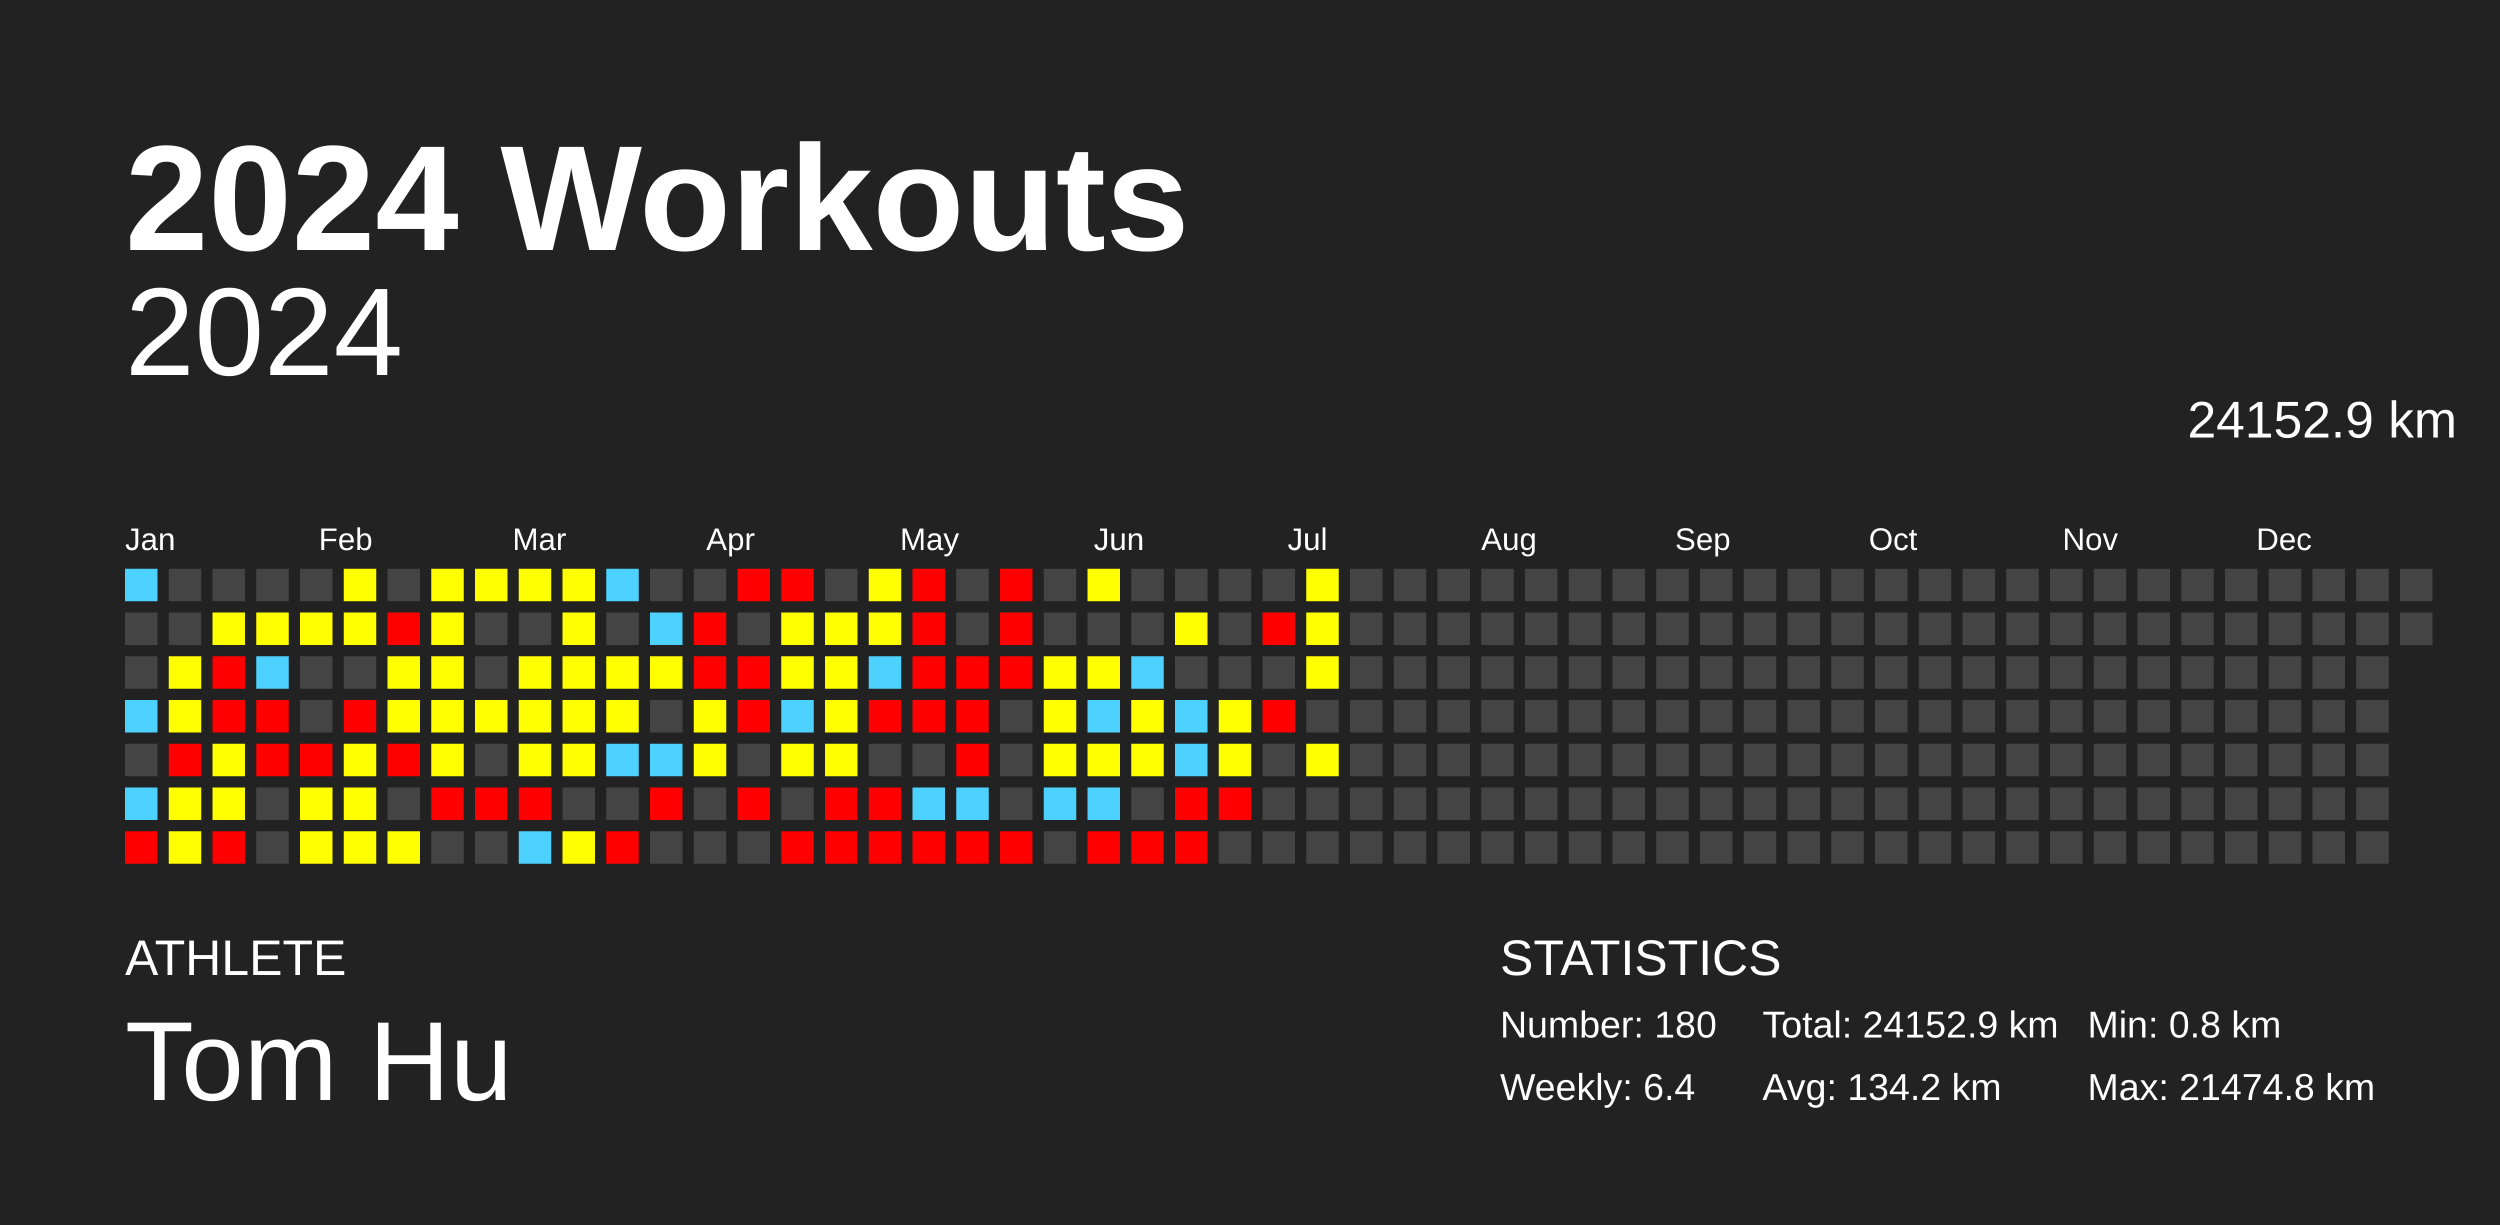
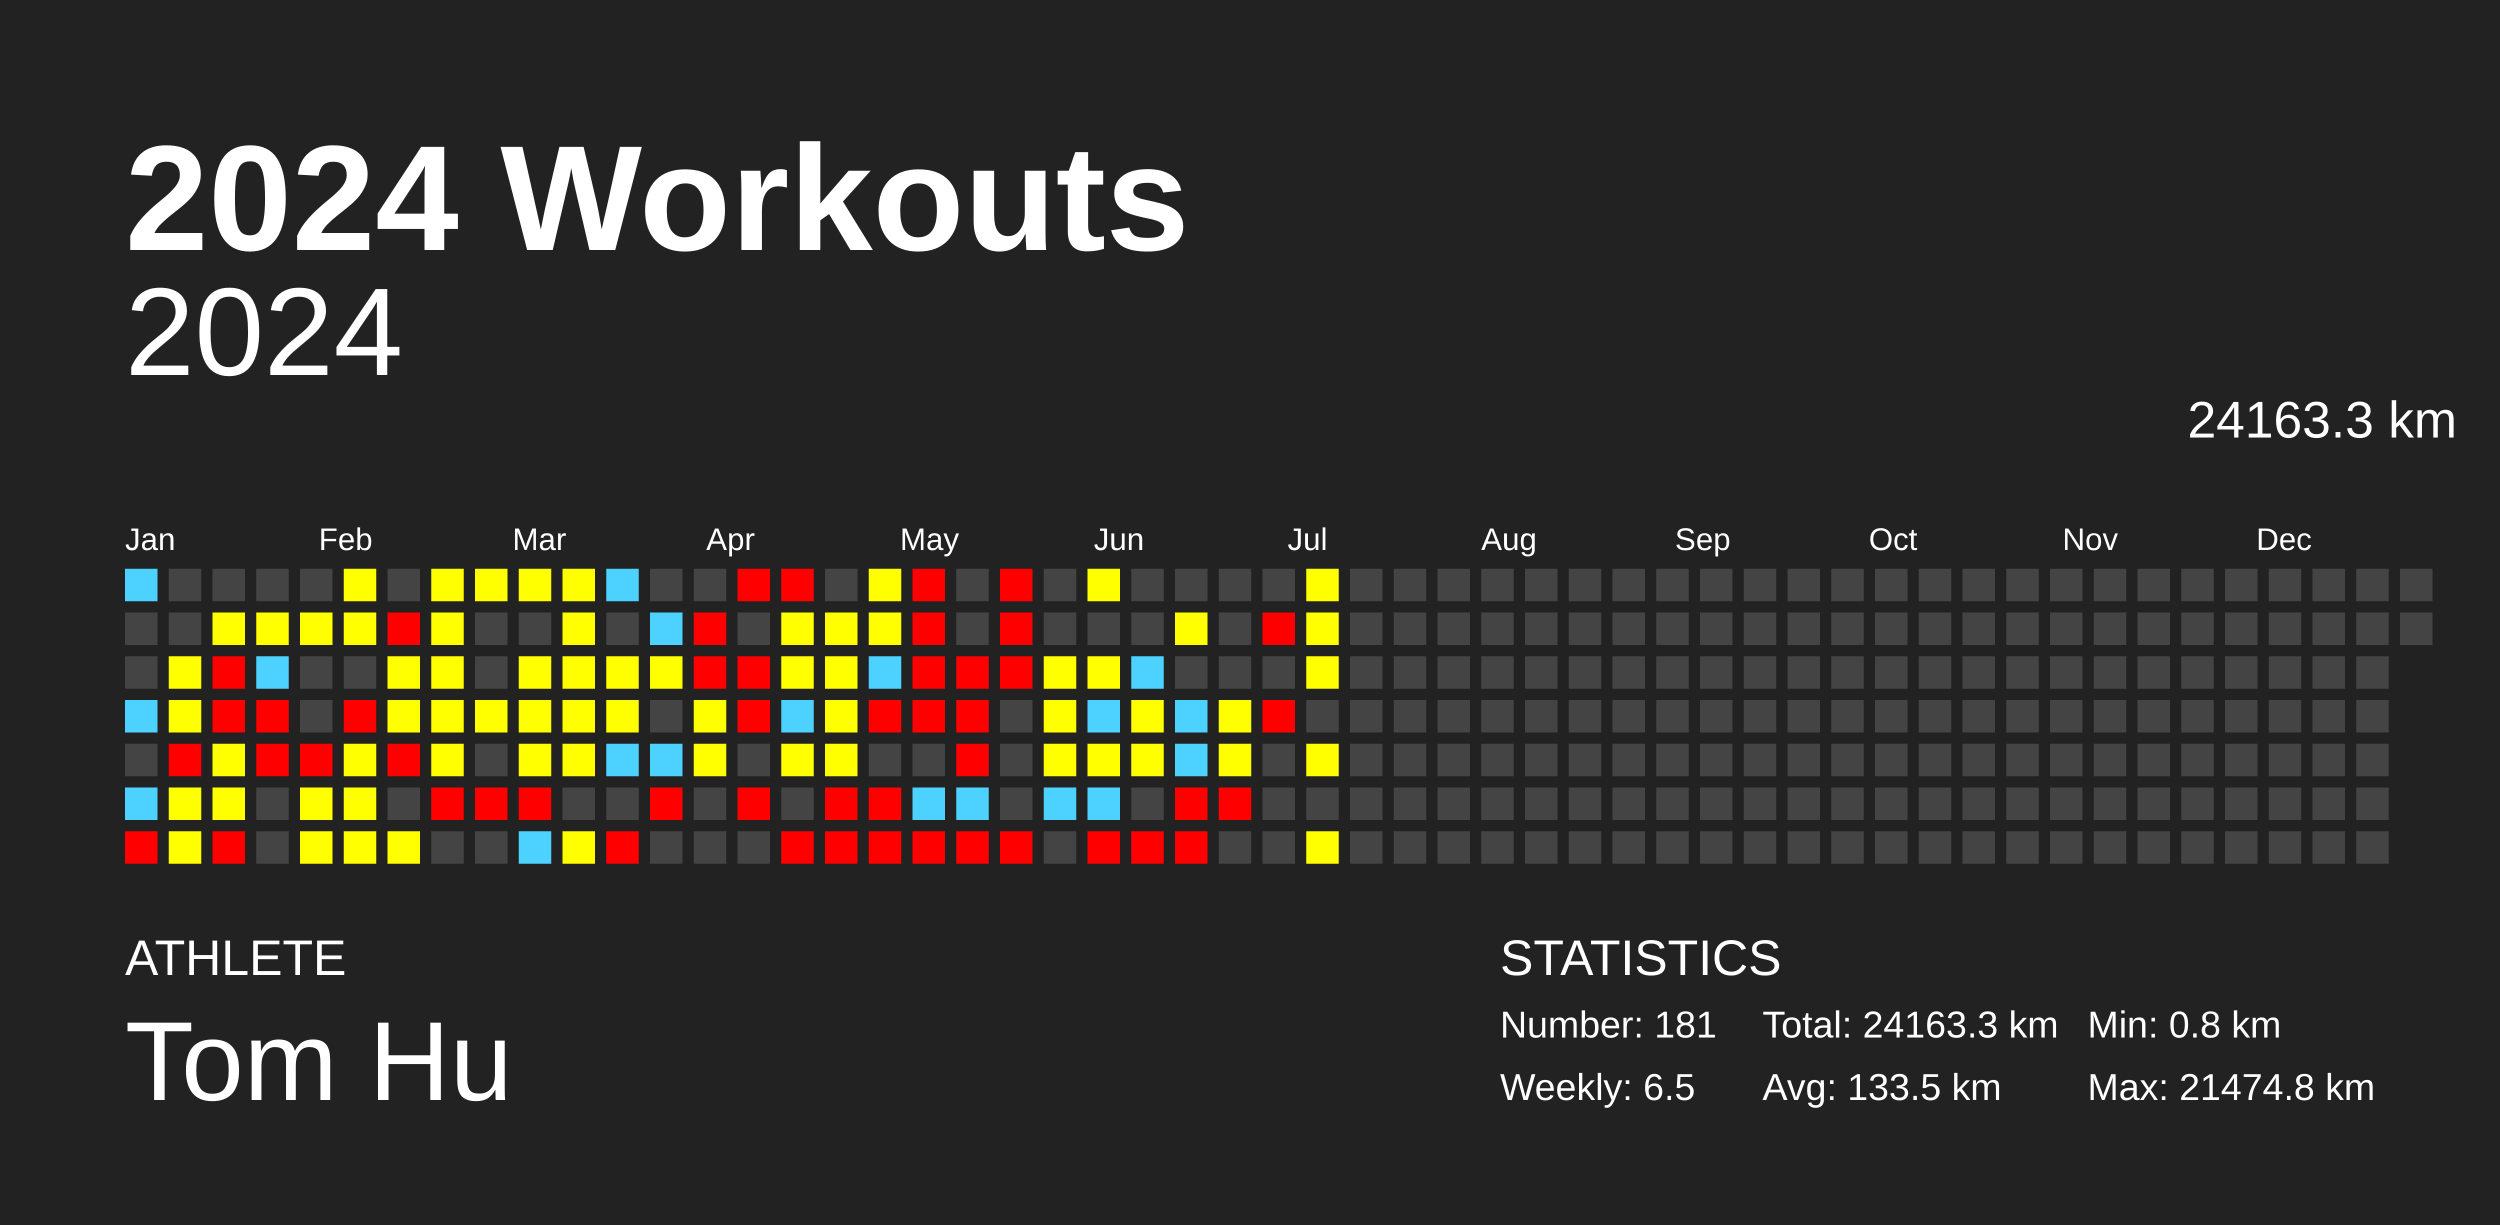
<svg xmlns="http://www.w3.org/2000/svg" baseProfile="full" height="98mm" version="1.1" viewBox="0,0,200,98" width="200mm">
  <defs />
  <rect fill="#222222" height="98" width="200" x="0" y="0" />
  <text fill="#FFFFFF" style="font-size:12px; font-family:Arial; font-weight:bold;" x="10" y="20">2024 Workouts</text>
  <text fill="#FFFFFF" style="font-size:4px; font-family:Arial" x="10" y="78">ATHLETE</text>
  <text fill="#FFFFFF" style="font-size:9px; font-family:Arial" x="10" y="88">Tom Hu</text>
  <text fill="#FFFFFF" style="font-size:4px; font-family:Arial" x="120" y="78">STATISTICS</text>
-   <text fill="#FFFFFF" style="font-size:3px; font-family:Arial" x="120" y="83">Number: 180</text>
-   <text fill="#FFFFFF" style="font-size:3px; font-family:Arial" x="120" y="88">Weekly: 6.4</text>
-   <text fill="#FFFFFF" style="font-size:3px; font-family:Arial" x="141" y="83">Total: 24152.9 km</text>
-   <text fill="#FFFFFF" style="font-size:3px; font-family:Arial" x="141" y="88">Avg: 134.2 km</text>
+   <text fill="#FFFFFF" style="font-size:3px; font-family:Arial" x="120" y="83">Number: 181</text>
+   <text fill="#FFFFFF" style="font-size:3px; font-family:Arial" x="120" y="88">Weekly: 6.5</text>
+   <text fill="#FFFFFF" style="font-size:3px; font-family:Arial" x="141" y="83">Total: 24163.3 km</text>
+   <text fill="#FFFFFF" style="font-size:3px; font-family:Arial" x="141" y="88">Avg: 133.5 km</text>
  <text fill="#FFFFFF" style="font-size:3px; font-family:Arial" x="167" y="83">Min: 0.8 km</text>
  <text fill="#FFFFFF" style="font-size:3px; font-family:Arial" x="167" y="88">Max: 21474.8 km</text>
  <text alignment-baseline="hanging" fill="#FFFFFF" style="font-size:10.0px; font-family:Arial;" x="10" y="30">2024</text>
-   <text alignment-baseline="hanging" fill="#FFFFFF" style="font-size:4.125px; font-family:Arial;" x="175" y="35">24152.9 km</text>
+   <text alignment-baseline="hanging" fill="#FFFFFF" style="font-size:4.125px; font-family:Arial;" x="175" y="35">24163.3 km</text>
  <text fill="#FFFFFF" style="font-size:2.5px; font-family:Arial" x="10.0" y="44">Jan</text>
  <text fill="#FFFFFF" style="font-size:2.5px; font-family:Arial" x="25.5" y="44">Feb</text>
  <text fill="#FFFFFF" style="font-size:2.5px; font-family:Arial" x="41.0" y="44">Mar</text>
  <text fill="#FFFFFF" style="font-size:2.5px; font-family:Arial" x="56.5" y="44">Apr</text>
  <text fill="#FFFFFF" style="font-size:2.5px; font-family:Arial" x="72.0" y="44">May</text>
  <text fill="#FFFFFF" style="font-size:2.5px; font-family:Arial" x="87.5" y="44">Jun</text>
  <text fill="#FFFFFF" style="font-size:2.5px; font-family:Arial" x="103.0" y="44">Jul</text>
  <text fill="#FFFFFF" style="font-size:2.5px; font-family:Arial" x="118.5" y="44">Aug</text>
  <text fill="#FFFFFF" style="font-size:2.5px; font-family:Arial" x="134.0" y="44">Sep</text>
  <text fill="#FFFFFF" style="font-size:2.5px; font-family:Arial" x="149.5" y="44">Oct</text>
  <text fill="#FFFFFF" style="font-size:2.5px; font-family:Arial" x="165.0" y="44">Nov</text>
  <text fill="#FFFFFF" style="font-size:2.5px; font-family:Arial" x="180.5" y="44">Dec</text>
  <rect fill="#4dd2ff" height="2.6" width="2.6" x="10.0" y="45.5" />
  <rect fill="#444444" height="2.6" width="2.6" x="10.0" y="49.0" />
  <rect fill="#444444" height="2.6" width="2.6" x="10.0" y="52.5" />
  <rect fill="#4dd2ff" height="2.6" width="2.6" x="10.0" y="56.0" />
  <rect fill="#444444" height="2.6" width="2.6" x="10.0" y="59.5" />
  <rect fill="#4dd2ff" height="2.6" width="2.6" x="10.0" y="63.0" />
  <rect fill="red" height="2.6" width="2.6" x="10.0" y="66.5" />
  <rect fill="#444444" height="2.6" width="2.6" x="13.5" y="45.5" />
  <rect fill="#444444" height="2.6" width="2.6" x="13.5" y="49.0" />
  <rect fill="#ffff00" height="2.6" width="2.6" x="13.5" y="52.5" />
  <rect fill="#ffff00" height="2.6" width="2.6" x="13.5" y="56.0" />
  <rect fill="red" height="2.6" width="2.6" x="13.5" y="59.5" />
  <rect fill="#ffff00" height="2.6" width="2.6" x="13.5" y="63.0" />
  <rect fill="#ffff00" height="2.6" width="2.6" x="13.5" y="66.5" />
  <rect fill="#444444" height="2.6" width="2.6" x="17.0" y="45.5" />
  <rect fill="#ffff00" height="2.6" width="2.6" x="17.0" y="49.0" />
  <rect fill="red" height="2.6" width="2.6" x="17.0" y="52.5" />
  <rect fill="red" height="2.6" width="2.6" x="17.0" y="56.0" />
  <rect fill="#ffff00" height="2.6" width="2.6" x="17.0" y="59.5" />
  <rect fill="#ffff00" height="2.6" width="2.6" x="17.0" y="63.0" />
  <rect fill="red" height="2.6" width="2.6" x="17.0" y="66.5" />
  <rect fill="#444444" height="2.6" width="2.6" x="20.5" y="45.5" />
  <rect fill="#ffff00" height="2.6" width="2.6" x="20.5" y="49.0" />
  <rect fill="#4dd2ff" height="2.6" width="2.6" x="20.5" y="52.5" />
  <rect fill="red" height="2.6" width="2.6" x="20.5" y="56.0" />
  <rect fill="red" height="2.6" width="2.6" x="20.5" y="59.5" />
  <rect fill="#444444" height="2.6" width="2.6" x="20.5" y="63.0" />
  <rect fill="#444444" height="2.6" width="2.6" x="20.5" y="66.5" />
  <rect fill="#444444" height="2.6" width="2.6" x="24.0" y="45.5" />
  <rect fill="#ffff00" height="2.6" width="2.6" x="24.0" y="49.0" />
  <rect fill="#444444" height="2.6" width="2.6" x="24.0" y="52.5" />
  <rect fill="#444444" height="2.6" width="2.6" x="24.0" y="56.0" />
  <rect fill="red" height="2.6" width="2.6" x="24.0" y="59.5" />
  <rect fill="#ffff00" height="2.6" width="2.6" x="24.0" y="63.0" />
  <rect fill="#ffff00" height="2.6" width="2.6" x="24.0" y="66.5" />
  <rect fill="#ffff00" height="2.6" width="2.6" x="27.5" y="45.5" />
  <rect fill="#ffff00" height="2.6" width="2.6" x="27.5" y="49.0" />
  <rect fill="#444444" height="2.6" width="2.6" x="27.5" y="52.5" />
  <rect fill="red" height="2.6" width="2.6" x="27.5" y="56.0" />
  <rect fill="#ffff00" height="2.6" width="2.6" x="27.5" y="59.5" />
  <rect fill="#ffff00" height="2.6" width="2.6" x="27.5" y="63.0" />
  <rect fill="#ffff00" height="2.6" width="2.6" x="27.5" y="66.5" />
  <rect fill="#444444" height="2.6" width="2.6" x="31.0" y="45.5" />
  <rect fill="red" height="2.6" width="2.6" x="31.0" y="49.0" />
  <rect fill="#ffff00" height="2.6" width="2.6" x="31.0" y="52.5" />
  <rect fill="#ffff00" height="2.6" width="2.6" x="31.0" y="56.0" />
  <rect fill="red" height="2.6" width="2.6" x="31.0" y="59.5" />
  <rect fill="#444444" height="2.6" width="2.6" x="31.0" y="63.0" />
  <rect fill="#ffff00" height="2.6" width="2.6" x="31.0" y="66.5" />
  <rect fill="#ffff00" height="2.6" width="2.6" x="34.5" y="45.5" />
  <rect fill="#ffff00" height="2.6" width="2.6" x="34.5" y="49.0" />
  <rect fill="#ffff00" height="2.6" width="2.6" x="34.5" y="52.5" />
  <rect fill="#ffff00" height="2.6" width="2.6" x="34.5" y="56.0" />
  <rect fill="#ffff00" height="2.6" width="2.6" x="34.5" y="59.5" />
  <rect fill="red" height="2.6" width="2.6" x="34.5" y="63.0" />
  <rect fill="#444444" height="2.6" width="2.6" x="34.5" y="66.5" />
  <rect fill="#ffff00" height="2.6" width="2.6" x="38.0" y="45.5" />
  <rect fill="#444444" height="2.6" width="2.6" x="38.0" y="49.0" />
  <rect fill="#444444" height="2.6" width="2.6" x="38.0" y="52.5" />
  <rect fill="#ffff00" height="2.6" width="2.6" x="38.0" y="56.0" />
  <rect fill="#444444" height="2.6" width="2.6" x="38.0" y="59.5" />
  <rect fill="red" height="2.6" width="2.6" x="38.0" y="63.0" />
  <rect fill="#444444" height="2.6" width="2.6" x="38.0" y="66.5" />
  <rect fill="#ffff00" height="2.6" width="2.6" x="41.5" y="45.5" />
  <rect fill="#444444" height="2.6" width="2.6" x="41.5" y="49.0" />
  <rect fill="#ffff00" height="2.6" width="2.6" x="41.5" y="52.5" />
  <rect fill="#ffff00" height="2.6" width="2.6" x="41.5" y="56.0" />
  <rect fill="#ffff00" height="2.6" width="2.6" x="41.5" y="59.5" />
  <rect fill="red" height="2.6" width="2.6" x="41.5" y="63.0" />
  <rect fill="#4dd2ff" height="2.6" width="2.6" x="41.5" y="66.5" />
  <rect fill="#ffff00" height="2.6" width="2.6" x="45.0" y="45.5" />
  <rect fill="#ffff00" height="2.6" width="2.6" x="45.0" y="49.0" />
  <rect fill="#ffff00" height="2.6" width="2.6" x="45.0" y="52.5" />
  <rect fill="#ffff00" height="2.6" width="2.6" x="45.0" y="56.0" />
  <rect fill="#ffff00" height="2.6" width="2.6" x="45.0" y="59.5" />
  <rect fill="#444444" height="2.6" width="2.6" x="45.0" y="63.0" />
  <rect fill="#ffff00" height="2.6" width="2.6" x="45.0" y="66.5" />
  <rect fill="#4dd2ff" height="2.6" width="2.6" x="48.5" y="45.5" />
  <rect fill="#444444" height="2.6" width="2.6" x="48.5" y="49.0" />
  <rect fill="#ffff00" height="2.6" width="2.6" x="48.5" y="52.5" />
  <rect fill="#ffff00" height="2.6" width="2.6" x="48.5" y="56.0" />
  <rect fill="#4dd2ff" height="2.6" width="2.6" x="48.5" y="59.5" />
  <rect fill="#444444" height="2.6" width="2.6" x="48.5" y="63.0" />
  <rect fill="red" height="2.6" width="2.6" x="48.5" y="66.5" />
  <rect fill="#444444" height="2.6" width="2.6" x="52.0" y="45.5" />
  <rect fill="#4dd2ff" height="2.6" width="2.6" x="52.0" y="49.0" />
  <rect fill="#ffff00" height="2.6" width="2.6" x="52.0" y="52.5" />
  <rect fill="#444444" height="2.6" width="2.6" x="52.0" y="56.0" />
  <rect fill="#4dd2ff" height="2.6" width="2.6" x="52.0" y="59.5" />
  <rect fill="red" height="2.6" width="2.6" x="52.0" y="63.0" />
  <rect fill="#444444" height="2.6" width="2.6" x="52.0" y="66.5" />
  <rect fill="#444444" height="2.6" width="2.6" x="55.5" y="45.5" />
  <rect fill="red" height="2.6" width="2.6" x="55.5" y="49.0" />
  <rect fill="red" height="2.6" width="2.6" x="55.5" y="52.5" />
  <rect fill="#ffff00" height="2.6" width="2.6" x="55.5" y="56.0" />
  <rect fill="#ffff00" height="2.6" width="2.6" x="55.5" y="59.5" />
  <rect fill="#444444" height="2.6" width="2.6" x="55.5" y="63.0" />
  <rect fill="#444444" height="2.6" width="2.6" x="55.5" y="66.5" />
  <rect fill="red" height="2.6" width="2.6" x="59.0" y="45.5" />
  <rect fill="#444444" height="2.6" width="2.6" x="59.0" y="49.0" />
  <rect fill="red" height="2.6" width="2.6" x="59.0" y="52.5" />
  <rect fill="red" height="2.6" width="2.6" x="59.0" y="56.0" />
  <rect fill="#444444" height="2.6" width="2.6" x="59.0" y="59.5" />
  <rect fill="red" height="2.6" width="2.6" x="59.0" y="63.0" />
  <rect fill="#444444" height="2.6" width="2.6" x="59.0" y="66.5" />
  <rect fill="red" height="2.6" width="2.6" x="62.5" y="45.5" />
  <rect fill="#ffff00" height="2.6" width="2.6" x="62.5" y="49.0" />
  <rect fill="#ffff00" height="2.6" width="2.6" x="62.5" y="52.5" />
  <rect fill="#4dd2ff" height="2.6" width="2.6" x="62.5" y="56.0" />
  <rect fill="#ffff00" height="2.6" width="2.6" x="62.5" y="59.5" />
  <rect fill="#444444" height="2.6" width="2.6" x="62.5" y="63.0" />
  <rect fill="red" height="2.6" width="2.6" x="62.5" y="66.5" />
  <rect fill="#444444" height="2.6" width="2.6" x="66.0" y="45.5" />
  <rect fill="#ffff00" height="2.6" width="2.6" x="66.0" y="49.0" />
  <rect fill="#ffff00" height="2.6" width="2.6" x="66.0" y="52.5" />
  <rect fill="#ffff00" height="2.6" width="2.6" x="66.0" y="56.0" />
  <rect fill="#ffff00" height="2.6" width="2.6" x="66.0" y="59.5" />
  <rect fill="red" height="2.6" width="2.6" x="66.0" y="63.0" />
  <rect fill="red" height="2.6" width="2.6" x="66.0" y="66.5" />
  <rect fill="#ffff00" height="2.6" width="2.6" x="69.5" y="45.5" />
  <rect fill="#ffff00" height="2.6" width="2.6" x="69.5" y="49.0" />
  <rect fill="#4dd2ff" height="2.6" width="2.6" x="69.5" y="52.5" />
  <rect fill="red" height="2.6" width="2.6" x="69.5" y="56.0" />
  <rect fill="#444444" height="2.6" width="2.6" x="69.5" y="59.5" />
  <rect fill="red" height="2.6" width="2.6" x="69.5" y="63.0" />
  <rect fill="red" height="2.6" width="2.6" x="69.5" y="66.5" />
  <rect fill="red" height="2.6" width="2.6" x="73.0" y="45.5" />
  <rect fill="red" height="2.6" width="2.6" x="73.0" y="49.0" />
  <rect fill="red" height="2.6" width="2.6" x="73.0" y="52.5" />
  <rect fill="red" height="2.6" width="2.6" x="73.0" y="56.0" />
  <rect fill="#444444" height="2.6" width="2.6" x="73.0" y="59.5" />
  <rect fill="#4dd2ff" height="2.6" width="2.6" x="73.0" y="63.0" />
  <rect fill="red" height="2.6" width="2.6" x="73.0" y="66.5" />
  <rect fill="#444444" height="2.6" width="2.6" x="76.5" y="45.5" />
  <rect fill="#444444" height="2.6" width="2.6" x="76.5" y="49.0" />
  <rect fill="red" height="2.6" width="2.6" x="76.5" y="52.5" />
  <rect fill="red" height="2.6" width="2.6" x="76.5" y="56.0" />
  <rect fill="red" height="2.6" width="2.6" x="76.5" y="59.5" />
  <rect fill="#4dd2ff" height="2.6" width="2.6" x="76.5" y="63.0" />
  <rect fill="red" height="2.6" width="2.6" x="76.5" y="66.5" />
  <rect fill="red" height="2.6" width="2.6" x="80.0" y="45.5" />
  <rect fill="red" height="2.6" width="2.6" x="80.0" y="49.0" />
  <rect fill="red" height="2.6" width="2.6" x="80.0" y="52.5" />
  <rect fill="#444444" height="2.6" width="2.6" x="80.0" y="56.0" />
  <rect fill="#444444" height="2.6" width="2.6" x="80.0" y="59.5" />
  <rect fill="#444444" height="2.6" width="2.6" x="80.0" y="63.0" />
  <rect fill="red" height="2.6" width="2.6" x="80.0" y="66.5" />
  <rect fill="#444444" height="2.6" width="2.6" x="83.5" y="45.5" />
  <rect fill="#444444" height="2.6" width="2.6" x="83.5" y="49.0" />
  <rect fill="#ffff00" height="2.6" width="2.6" x="83.5" y="52.5" />
  <rect fill="#ffff00" height="2.6" width="2.6" x="83.5" y="56.0" />
  <rect fill="#ffff00" height="2.6" width="2.6" x="83.5" y="59.5" />
  <rect fill="#4dd2ff" height="2.6" width="2.6" x="83.5" y="63.0" />
  <rect fill="#444444" height="2.6" width="2.6" x="83.5" y="66.5" />
  <rect fill="#ffff00" height="2.6" width="2.6" x="87.0" y="45.5" />
  <rect fill="#444444" height="2.6" width="2.6" x="87.0" y="49.0" />
  <rect fill="#ffff00" height="2.6" width="2.6" x="87.0" y="52.5" />
  <rect fill="#4dd2ff" height="2.6" width="2.6" x="87.0" y="56.0" />
  <rect fill="#ffff00" height="2.6" width="2.6" x="87.0" y="59.5" />
  <rect fill="#4dd2ff" height="2.6" width="2.6" x="87.0" y="63.0" />
  <rect fill="red" height="2.6" width="2.6" x="87.0" y="66.5" />
  <rect fill="#444444" height="2.6" width="2.6" x="90.5" y="45.5" />
  <rect fill="#444444" height="2.6" width="2.6" x="90.5" y="49.0" />
  <rect fill="#4dd2ff" height="2.6" width="2.6" x="90.5" y="52.5" />
  <rect fill="#ffff00" height="2.6" width="2.6" x="90.5" y="56.0" />
  <rect fill="#ffff00" height="2.6" width="2.6" x="90.5" y="59.5" />
  <rect fill="#444444" height="2.6" width="2.6" x="90.5" y="63.0" />
  <rect fill="red" height="2.6" width="2.6" x="90.5" y="66.5" />
  <rect fill="#444444" height="2.6" width="2.6" x="94.0" y="45.5" />
  <rect fill="#ffff00" height="2.6" width="2.6" x="94.0" y="49.0" />
  <rect fill="#444444" height="2.6" width="2.6" x="94.0" y="52.5" />
  <rect fill="#4dd2ff" height="2.6" width="2.6" x="94.0" y="56.0" />
  <rect fill="#4dd2ff" height="2.6" width="2.6" x="94.0" y="59.5" />
  <rect fill="red" height="2.6" width="2.6" x="94.0" y="63.0" />
  <rect fill="red" height="2.6" width="2.6" x="94.0" y="66.5" />
  <rect fill="#444444" height="2.6" width="2.6" x="97.5" y="45.5" />
  <rect fill="#444444" height="2.6" width="2.6" x="97.5" y="49.0" />
  <rect fill="#444444" height="2.6" width="2.6" x="97.5" y="52.5" />
  <rect fill="#ffff00" height="2.6" width="2.6" x="97.5" y="56.0" />
  <rect fill="#ffff00" height="2.6" width="2.6" x="97.5" y="59.5" />
  <rect fill="red" height="2.6" width="2.6" x="97.5" y="63.0" />
  <rect fill="#444444" height="2.6" width="2.6" x="97.5" y="66.5" />
  <rect fill="#444444" height="2.6" width="2.6" x="101.0" y="45.5" />
  <rect fill="red" height="2.6" width="2.6" x="101.0" y="49.0" />
  <rect fill="#444444" height="2.6" width="2.6" x="101.0" y="52.5" />
  <rect fill="red" height="2.6" width="2.6" x="101.0" y="56.0" />
  <rect fill="#444444" height="2.6" width="2.6" x="101.0" y="59.5" />
  <rect fill="#444444" height="2.6" width="2.6" x="101.0" y="63.0" />
  <rect fill="#444444" height="2.6" width="2.6" x="101.0" y="66.5" />
  <rect fill="#ffff00" height="2.6" width="2.6" x="104.5" y="45.5" />
  <rect fill="#ffff00" height="2.6" width="2.6" x="104.5" y="49.0" />
  <rect fill="#ffff00" height="2.6" width="2.6" x="104.5" y="52.5" />
  <rect fill="#444444" height="2.6" width="2.6" x="104.5" y="56.0" />
  <rect fill="#ffff00" height="2.6" width="2.6" x="104.5" y="59.5" />
  <rect fill="#444444" height="2.6" width="2.6" x="104.5" y="63.0" />
-   <rect fill="#444444" height="2.6" width="2.6" x="104.5" y="66.5" />
+   <rect fill="#ffff00" height="2.6" width="2.6" x="104.5" y="66.5" />
  <rect fill="#444444" height="2.6" width="2.6" x="108.0" y="45.5" />
  <rect fill="#444444" height="2.6" width="2.6" x="108.0" y="49.0" />
  <rect fill="#444444" height="2.6" width="2.6" x="108.0" y="52.5" />
  <rect fill="#444444" height="2.6" width="2.6" x="108.0" y="56.0" />
  <rect fill="#444444" height="2.6" width="2.6" x="108.0" y="59.5" />
  <rect fill="#444444" height="2.6" width="2.6" x="108.0" y="63.0" />
  <rect fill="#444444" height="2.6" width="2.6" x="108.0" y="66.5" />
  <rect fill="#444444" height="2.6" width="2.6" x="111.5" y="45.5" />
  <rect fill="#444444" height="2.6" width="2.6" x="111.5" y="49.0" />
  <rect fill="#444444" height="2.6" width="2.6" x="111.5" y="52.5" />
  <rect fill="#444444" height="2.6" width="2.6" x="111.5" y="56.0" />
  <rect fill="#444444" height="2.6" width="2.6" x="111.5" y="59.5" />
  <rect fill="#444444" height="2.6" width="2.6" x="111.5" y="63.0" />
  <rect fill="#444444" height="2.6" width="2.6" x="111.5" y="66.5" />
  <rect fill="#444444" height="2.6" width="2.6" x="115.0" y="45.5" />
  <rect fill="#444444" height="2.6" width="2.6" x="115.0" y="49.0" />
  <rect fill="#444444" height="2.6" width="2.6" x="115.0" y="52.5" />
  <rect fill="#444444" height="2.6" width="2.6" x="115.0" y="56.0" />
  <rect fill="#444444" height="2.6" width="2.6" x="115.0" y="59.5" />
  <rect fill="#444444" height="2.6" width="2.6" x="115.0" y="63.0" />
  <rect fill="#444444" height="2.6" width="2.6" x="115.0" y="66.5" />
  <rect fill="#444444" height="2.6" width="2.6" x="118.5" y="45.5" />
  <rect fill="#444444" height="2.6" width="2.6" x="118.5" y="49.0" />
  <rect fill="#444444" height="2.6" width="2.6" x="118.5" y="52.5" />
  <rect fill="#444444" height="2.6" width="2.6" x="118.5" y="56.0" />
  <rect fill="#444444" height="2.6" width="2.6" x="118.5" y="59.5" />
  <rect fill="#444444" height="2.6" width="2.6" x="118.5" y="63.0" />
  <rect fill="#444444" height="2.6" width="2.6" x="118.5" y="66.5" />
  <rect fill="#444444" height="2.6" width="2.6" x="122.0" y="45.5" />
  <rect fill="#444444" height="2.6" width="2.6" x="122.0" y="49.0" />
  <rect fill="#444444" height="2.6" width="2.6" x="122.0" y="52.5" />
  <rect fill="#444444" height="2.6" width="2.6" x="122.0" y="56.0" />
  <rect fill="#444444" height="2.6" width="2.6" x="122.0" y="59.5" />
  <rect fill="#444444" height="2.6" width="2.6" x="122.0" y="63.0" />
  <rect fill="#444444" height="2.6" width="2.6" x="122.0" y="66.5" />
  <rect fill="#444444" height="2.6" width="2.6" x="125.5" y="45.5" />
  <rect fill="#444444" height="2.6" width="2.6" x="125.5" y="49.0" />
  <rect fill="#444444" height="2.6" width="2.6" x="125.5" y="52.5" />
  <rect fill="#444444" height="2.6" width="2.6" x="125.5" y="56.0" />
  <rect fill="#444444" height="2.6" width="2.6" x="125.5" y="59.5" />
  <rect fill="#444444" height="2.6" width="2.6" x="125.5" y="63.0" />
  <rect fill="#444444" height="2.6" width="2.6" x="125.5" y="66.5" />
  <rect fill="#444444" height="2.6" width="2.6" x="129.0" y="45.5" />
  <rect fill="#444444" height="2.6" width="2.6" x="129.0" y="49.0" />
  <rect fill="#444444" height="2.6" width="2.6" x="129.0" y="52.5" />
  <rect fill="#444444" height="2.6" width="2.6" x="129.0" y="56.0" />
  <rect fill="#444444" height="2.6" width="2.6" x="129.0" y="59.5" />
  <rect fill="#444444" height="2.6" width="2.6" x="129.0" y="63.0" />
  <rect fill="#444444" height="2.6" width="2.6" x="129.0" y="66.5" />
  <rect fill="#444444" height="2.6" width="2.6" x="132.5" y="45.5" />
  <rect fill="#444444" height="2.6" width="2.6" x="132.5" y="49.0" />
  <rect fill="#444444" height="2.6" width="2.6" x="132.5" y="52.5" />
  <rect fill="#444444" height="2.6" width="2.6" x="132.5" y="56.0" />
  <rect fill="#444444" height="2.6" width="2.6" x="132.5" y="59.5" />
  <rect fill="#444444" height="2.6" width="2.6" x="132.5" y="63.0" />
  <rect fill="#444444" height="2.6" width="2.6" x="132.5" y="66.5" />
  <rect fill="#444444" height="2.6" width="2.6" x="136.0" y="45.5" />
  <rect fill="#444444" height="2.6" width="2.6" x="136.0" y="49.0" />
  <rect fill="#444444" height="2.6" width="2.6" x="136.0" y="52.5" />
  <rect fill="#444444" height="2.6" width="2.6" x="136.0" y="56.0" />
  <rect fill="#444444" height="2.6" width="2.6" x="136.0" y="59.5" />
  <rect fill="#444444" height="2.6" width="2.6" x="136.0" y="63.0" />
  <rect fill="#444444" height="2.6" width="2.6" x="136.0" y="66.5" />
  <rect fill="#444444" height="2.6" width="2.6" x="139.5" y="45.5" />
  <rect fill="#444444" height="2.6" width="2.6" x="139.5" y="49.0" />
  <rect fill="#444444" height="2.6" width="2.6" x="139.5" y="52.5" />
  <rect fill="#444444" height="2.6" width="2.6" x="139.5" y="56.0" />
  <rect fill="#444444" height="2.6" width="2.6" x="139.5" y="59.5" />
  <rect fill="#444444" height="2.6" width="2.6" x="139.5" y="63.0" />
  <rect fill="#444444" height="2.6" width="2.6" x="139.5" y="66.5" />
  <rect fill="#444444" height="2.6" width="2.6" x="143.0" y="45.5" />
  <rect fill="#444444" height="2.6" width="2.6" x="143.0" y="49.0" />
  <rect fill="#444444" height="2.6" width="2.6" x="143.0" y="52.5" />
  <rect fill="#444444" height="2.6" width="2.6" x="143.0" y="56.0" />
  <rect fill="#444444" height="2.6" width="2.6" x="143.0" y="59.5" />
  <rect fill="#444444" height="2.6" width="2.6" x="143.0" y="63.0" />
  <rect fill="#444444" height="2.6" width="2.6" x="143.0" y="66.5" />
  <rect fill="#444444" height="2.6" width="2.6" x="146.5" y="45.5" />
  <rect fill="#444444" height="2.6" width="2.6" x="146.5" y="49.0" />
  <rect fill="#444444" height="2.6" width="2.6" x="146.5" y="52.5" />
  <rect fill="#444444" height="2.6" width="2.6" x="146.5" y="56.0" />
  <rect fill="#444444" height="2.6" width="2.6" x="146.5" y="59.5" />
  <rect fill="#444444" height="2.6" width="2.6" x="146.5" y="63.0" />
  <rect fill="#444444" height="2.6" width="2.6" x="146.5" y="66.5" />
  <rect fill="#444444" height="2.6" width="2.6" x="150.0" y="45.5" />
  <rect fill="#444444" height="2.6" width="2.6" x="150.0" y="49.0" />
  <rect fill="#444444" height="2.6" width="2.6" x="150.0" y="52.5" />
  <rect fill="#444444" height="2.6" width="2.6" x="150.0" y="56.0" />
  <rect fill="#444444" height="2.6" width="2.6" x="150.0" y="59.5" />
  <rect fill="#444444" height="2.6" width="2.6" x="150.0" y="63.0" />
  <rect fill="#444444" height="2.6" width="2.6" x="150.0" y="66.5" />
  <rect fill="#444444" height="2.6" width="2.6" x="153.5" y="45.5" />
  <rect fill="#444444" height="2.6" width="2.6" x="153.5" y="49.0" />
  <rect fill="#444444" height="2.6" width="2.6" x="153.5" y="52.5" />
  <rect fill="#444444" height="2.6" width="2.6" x="153.5" y="56.0" />
  <rect fill="#444444" height="2.6" width="2.6" x="153.5" y="59.5" />
  <rect fill="#444444" height="2.6" width="2.6" x="153.5" y="63.0" />
  <rect fill="#444444" height="2.6" width="2.6" x="153.5" y="66.5" />
  <rect fill="#444444" height="2.6" width="2.6" x="157.0" y="45.5" />
  <rect fill="#444444" height="2.6" width="2.6" x="157.0" y="49.0" />
  <rect fill="#444444" height="2.6" width="2.6" x="157.0" y="52.5" />
  <rect fill="#444444" height="2.6" width="2.6" x="157.0" y="56.0" />
  <rect fill="#444444" height="2.6" width="2.6" x="157.0" y="59.5" />
  <rect fill="#444444" height="2.6" width="2.6" x="157.0" y="63.0" />
  <rect fill="#444444" height="2.6" width="2.6" x="157.0" y="66.5" />
  <rect fill="#444444" height="2.6" width="2.6" x="160.5" y="45.5" />
  <rect fill="#444444" height="2.6" width="2.6" x="160.5" y="49.0" />
  <rect fill="#444444" height="2.6" width="2.6" x="160.5" y="52.5" />
  <rect fill="#444444" height="2.6" width="2.6" x="160.5" y="56.0" />
  <rect fill="#444444" height="2.6" width="2.6" x="160.5" y="59.5" />
  <rect fill="#444444" height="2.6" width="2.6" x="160.5" y="63.0" />
  <rect fill="#444444" height="2.6" width="2.6" x="160.5" y="66.5" />
  <rect fill="#444444" height="2.6" width="2.6" x="164.0" y="45.5" />
  <rect fill="#444444" height="2.6" width="2.6" x="164.0" y="49.0" />
  <rect fill="#444444" height="2.6" width="2.6" x="164.0" y="52.5" />
  <rect fill="#444444" height="2.6" width="2.6" x="164.0" y="56.0" />
  <rect fill="#444444" height="2.6" width="2.6" x="164.0" y="59.5" />
  <rect fill="#444444" height="2.6" width="2.6" x="164.0" y="63.0" />
  <rect fill="#444444" height="2.6" width="2.6" x="164.0" y="66.5" />
  <rect fill="#444444" height="2.6" width="2.6" x="167.5" y="45.5" />
  <rect fill="#444444" height="2.6" width="2.6" x="167.5" y="49.0" />
  <rect fill="#444444" height="2.6" width="2.6" x="167.5" y="52.5" />
  <rect fill="#444444" height="2.6" width="2.6" x="167.5" y="56.0" />
  <rect fill="#444444" height="2.6" width="2.6" x="167.5" y="59.5" />
  <rect fill="#444444" height="2.6" width="2.6" x="167.5" y="63.0" />
  <rect fill="#444444" height="2.6" width="2.6" x="167.5" y="66.5" />
  <rect fill="#444444" height="2.6" width="2.6" x="171.0" y="45.5" />
  <rect fill="#444444" height="2.6" width="2.6" x="171.0" y="49.0" />
  <rect fill="#444444" height="2.6" width="2.6" x="171.0" y="52.5" />
  <rect fill="#444444" height="2.6" width="2.6" x="171.0" y="56.0" />
  <rect fill="#444444" height="2.6" width="2.6" x="171.0" y="59.5" />
  <rect fill="#444444" height="2.6" width="2.6" x="171.0" y="63.0" />
  <rect fill="#444444" height="2.6" width="2.6" x="171.0" y="66.5" />
  <rect fill="#444444" height="2.6" width="2.6" x="174.5" y="45.5" />
  <rect fill="#444444" height="2.6" width="2.6" x="174.5" y="49.0" />
  <rect fill="#444444" height="2.6" width="2.6" x="174.5" y="52.5" />
  <rect fill="#444444" height="2.6" width="2.6" x="174.5" y="56.0" />
  <rect fill="#444444" height="2.6" width="2.6" x="174.5" y="59.5" />
  <rect fill="#444444" height="2.6" width="2.6" x="174.5" y="63.0" />
  <rect fill="#444444" height="2.6" width="2.6" x="174.5" y="66.5" />
  <rect fill="#444444" height="2.6" width="2.6" x="178.0" y="45.5" />
  <rect fill="#444444" height="2.6" width="2.6" x="178.0" y="49.0" />
  <rect fill="#444444" height="2.6" width="2.6" x="178.0" y="52.5" />
  <rect fill="#444444" height="2.6" width="2.6" x="178.0" y="56.0" />
  <rect fill="#444444" height="2.6" width="2.6" x="178.0" y="59.5" />
  <rect fill="#444444" height="2.6" width="2.6" x="178.0" y="63.0" />
  <rect fill="#444444" height="2.6" width="2.6" x="178.0" y="66.5" />
  <rect fill="#444444" height="2.6" width="2.6" x="181.5" y="45.5" />
  <rect fill="#444444" height="2.6" width="2.6" x="181.5" y="49.0" />
  <rect fill="#444444" height="2.6" width="2.6" x="181.5" y="52.5" />
  <rect fill="#444444" height="2.6" width="2.6" x="181.5" y="56.0" />
  <rect fill="#444444" height="2.6" width="2.6" x="181.5" y="59.5" />
  <rect fill="#444444" height="2.6" width="2.6" x="181.5" y="63.0" />
  <rect fill="#444444" height="2.6" width="2.6" x="181.5" y="66.5" />
  <rect fill="#444444" height="2.6" width="2.6" x="185.0" y="45.5" />
  <rect fill="#444444" height="2.6" width="2.6" x="185.0" y="49.0" />
  <rect fill="#444444" height="2.6" width="2.6" x="185.0" y="52.5" />
  <rect fill="#444444" height="2.6" width="2.6" x="185.0" y="56.0" />
  <rect fill="#444444" height="2.6" width="2.6" x="185.0" y="59.5" />
  <rect fill="#444444" height="2.6" width="2.6" x="185.0" y="63.0" />
  <rect fill="#444444" height="2.6" width="2.6" x="185.0" y="66.5" />
  <rect fill="#444444" height="2.6" width="2.6" x="188.5" y="45.5" />
  <rect fill="#444444" height="2.6" width="2.6" x="188.5" y="49.0" />
  <rect fill="#444444" height="2.6" width="2.6" x="188.5" y="52.5" />
  <rect fill="#444444" height="2.6" width="2.6" x="188.5" y="56.0" />
  <rect fill="#444444" height="2.6" width="2.6" x="188.5" y="59.5" />
  <rect fill="#444444" height="2.6" width="2.6" x="188.5" y="63.0" />
  <rect fill="#444444" height="2.6" width="2.6" x="188.5" y="66.5" />
  <rect fill="#444444" height="2.6" width="2.6" x="192.0" y="45.5" />
  <rect fill="#444444" height="2.6" width="2.6" x="192.0" y="49.0" />
</svg>
